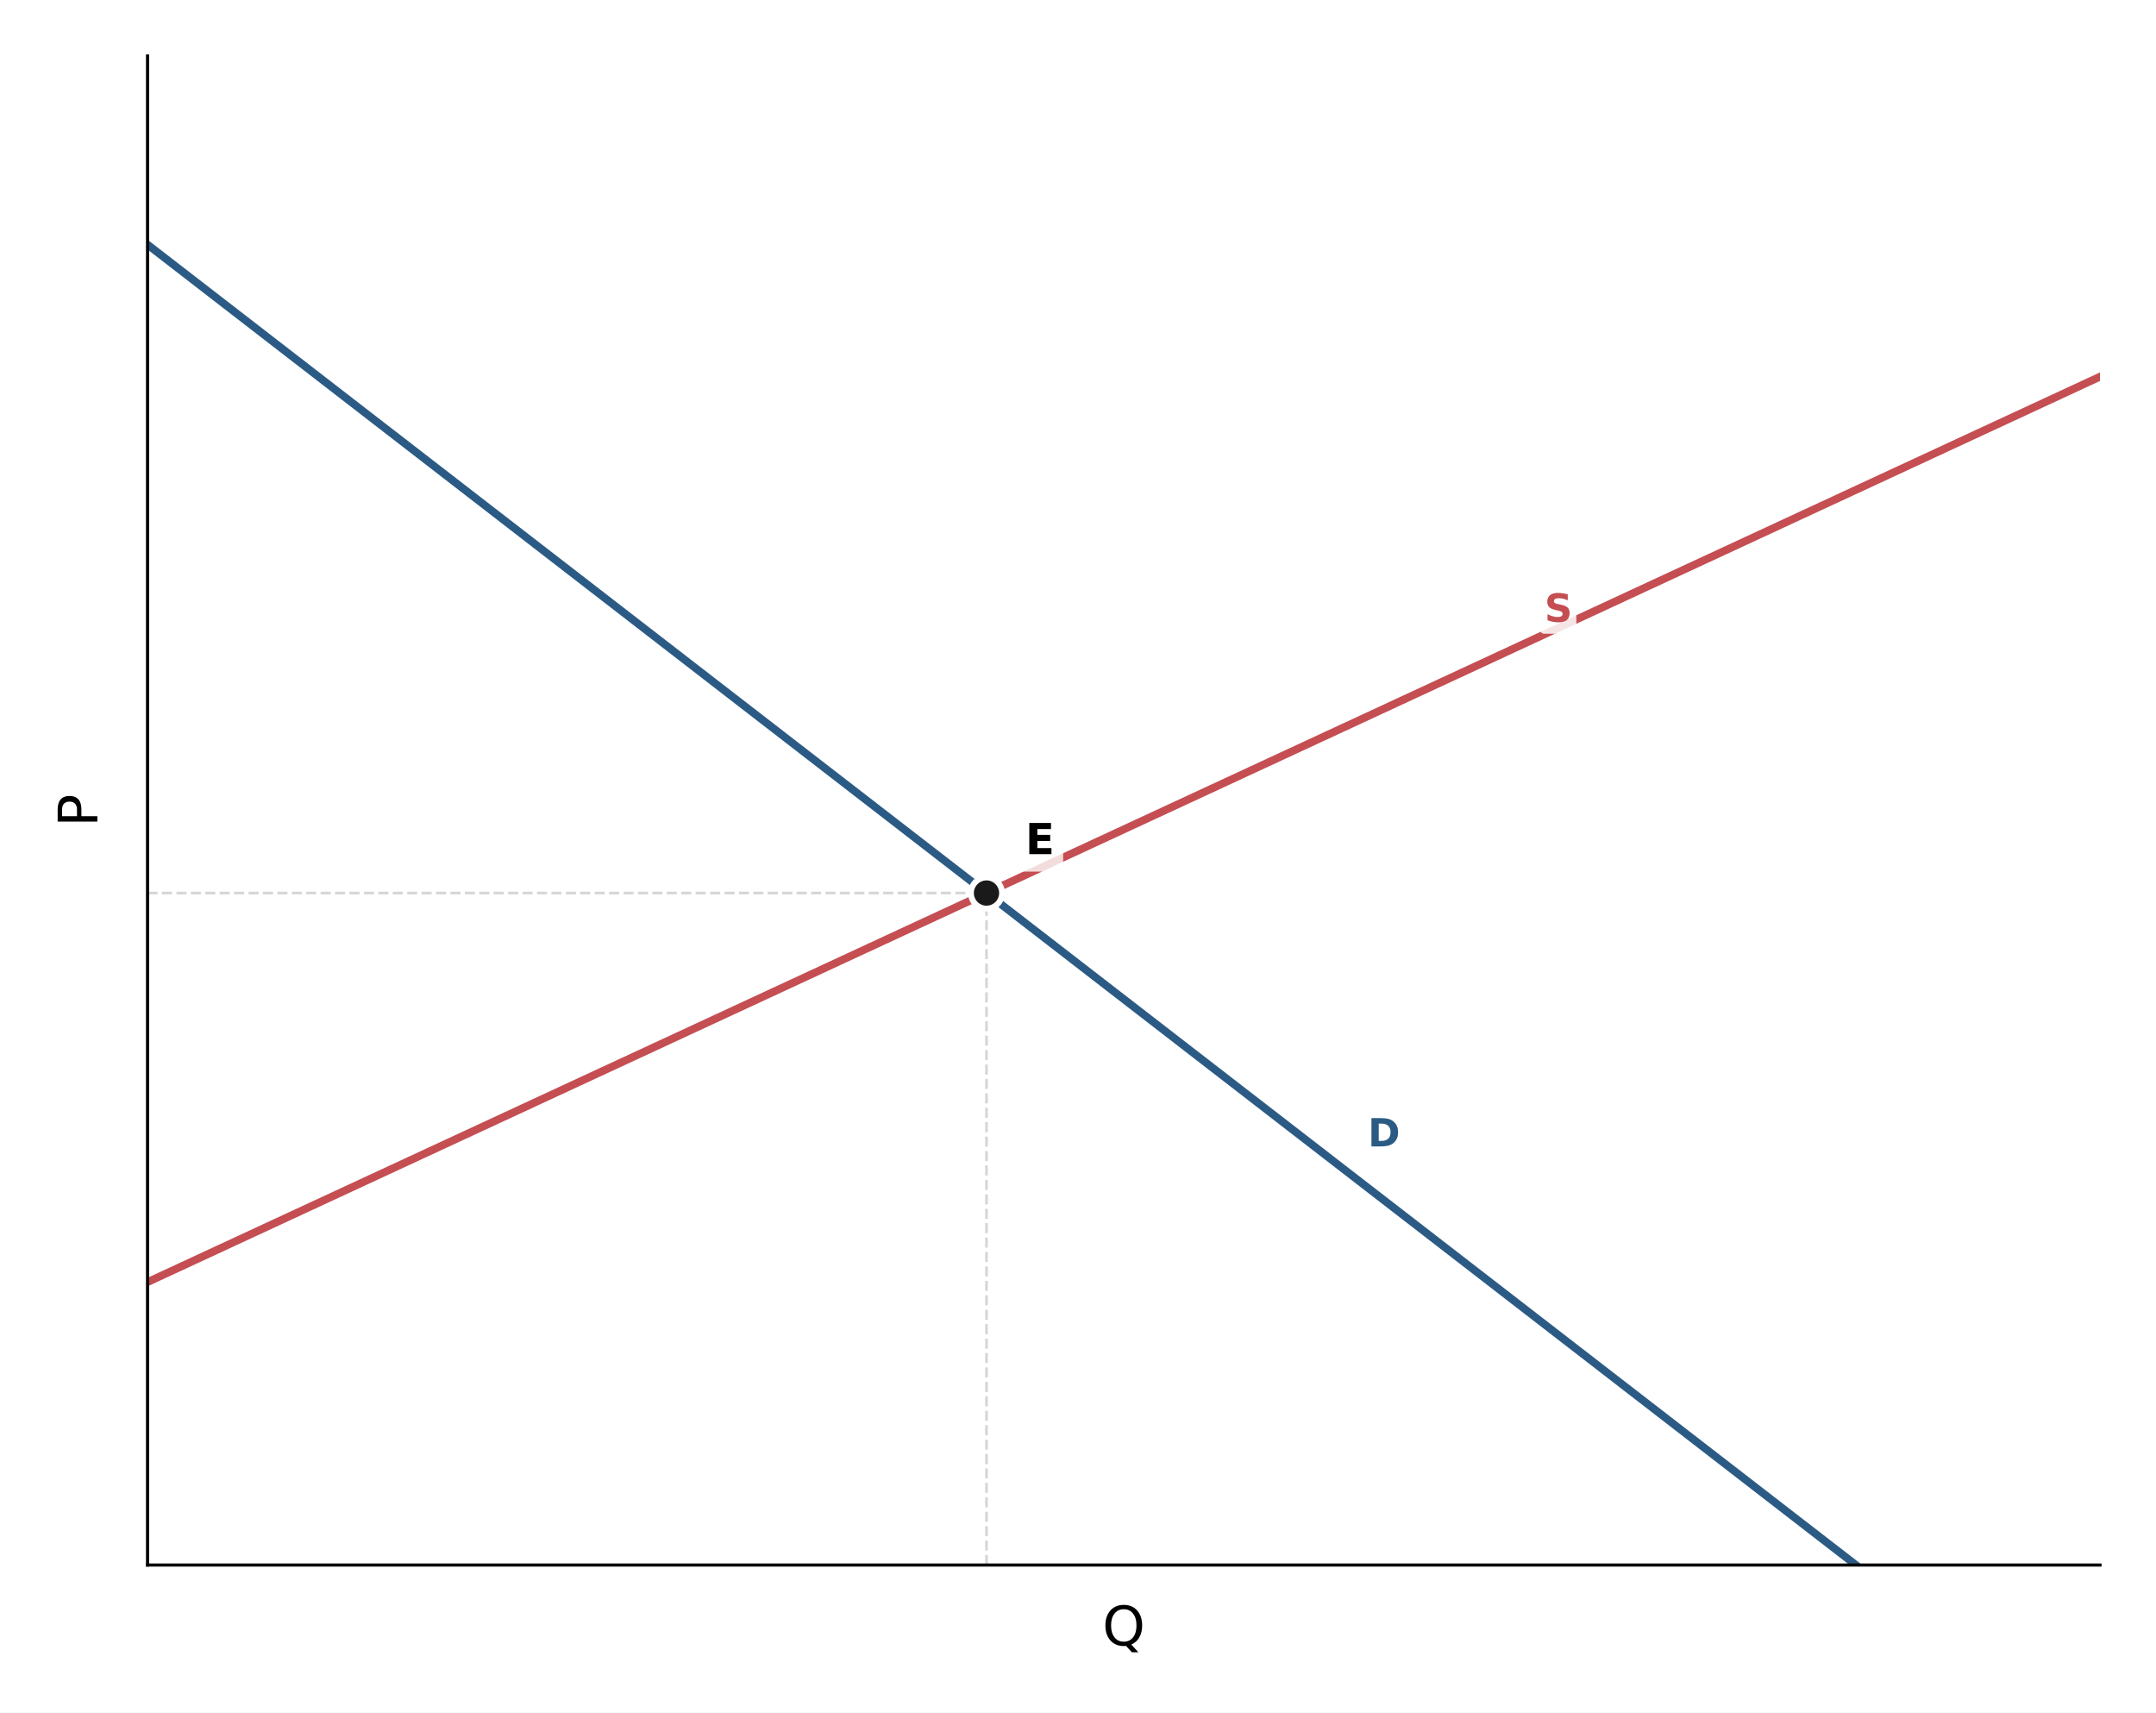
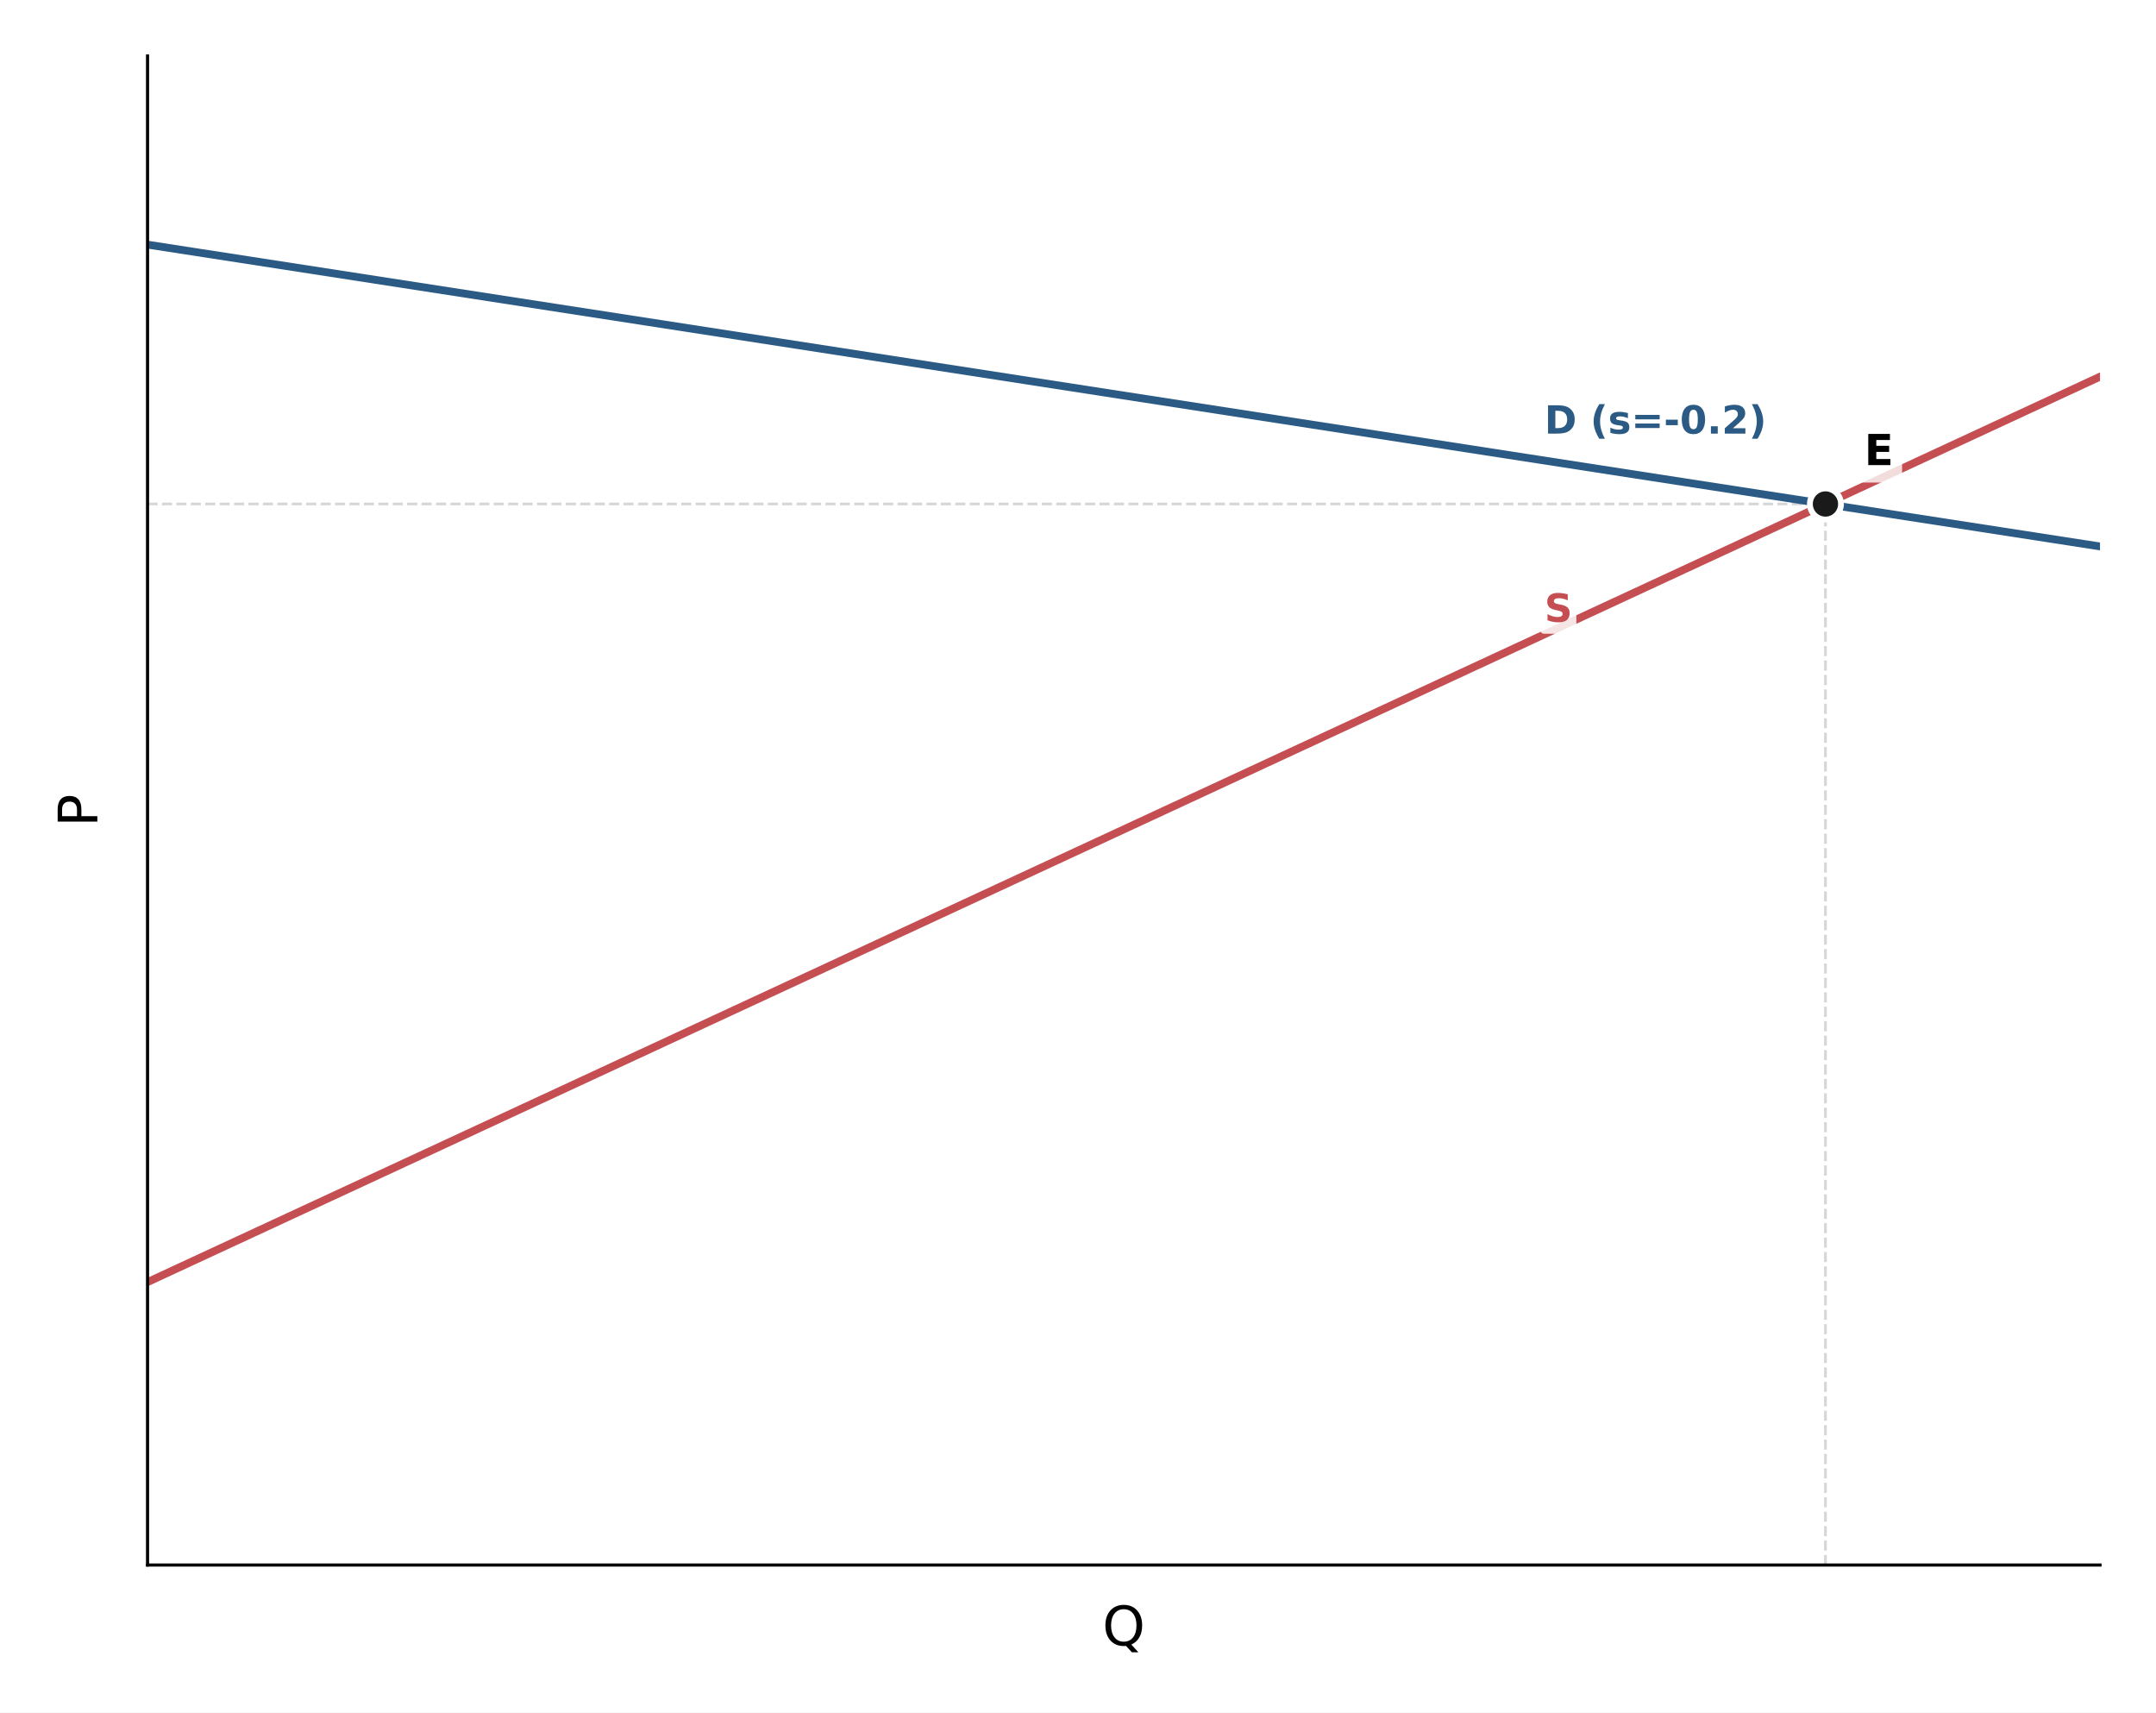
<svg xmlns="http://www.w3.org/2000/svg" xmlns:xlink="http://www.w3.org/1999/xlink" width="554.549pt" height="440.429pt" viewBox="0 0 554.549 440.429" version="1.1">
  <defs>
    <style type="text/css">*{stroke-linejoin: round; stroke-linecap: butt}</style>
  </defs>
  <g id="figure_1">
    <g id="patch_1">
      <path d="M 0 440.429  L 554.549 440.429  L 554.549 0  L 0 0  z " style="fill: #ffffff" />
    </g>
    <g id="axes_1">
      <g id="patch_2">
        <path d="M 37.949 402.48  L 540.149 402.48  L 540.149 14.4  L 37.949 14.4  z " style="fill: #ffffff" />
      </g>
      <g id="line2d_1">
-         <path d="M 253.738 402.48  L 253.738 229.663  " clip-path="url(#p0c377cfbee)" style="fill: none; stroke-dasharray: 2.59,1.12; stroke-dashoffset: 0; stroke: #999999; stroke-opacity: 0.4; stroke-width: 0.7" />
+         <path d="M 469.527 402.48  L 469.527 129.611  " clip-path="url(#p86552450fa)" style="fill: none; stroke-dasharray: 2.59,1.12; stroke-dashoffset: 0; stroke: #999999; stroke-opacity: 0.4; stroke-width: 0.7" />
      </g>
      <g id="line2d_2">
-         <path d="M 37.949 229.663  L 253.738 229.663  " clip-path="url(#p0c377cfbee)" style="fill: none; stroke-dasharray: 2.59,1.12; stroke-dashoffset: 0; stroke: #999999; stroke-opacity: 0.4; stroke-width: 0.7" />
+         <path d="M 37.949 129.611  L 469.527 129.611  " clip-path="url(#p86552450fa)" style="fill: none; stroke-dasharray: 2.59,1.12; stroke-dashoffset: 0; stroke: #999999; stroke-opacity: 0.4; stroke-width: 0.7" />
      </g>
      <g id="matplotlib.axis_1">
        <g id="xtick_1" />
        <g id="xtick_2" />
        <g id="xtick_3" />
        <g id="xtick_4" />
        <g id="xtick_5" />
        <g id="xtick_6" />
        <g id="xtick_7" />
        <g id="xtick_8" />
        <g id="xtick_9" />
        <g id="text_1">
          <g transform="translate(283.5391 423.1178) scale(0.14 -0.14)">
            <defs>
              <path id="DejaVuSans-51" d="M 2522 4238  Q 1834 4238 1429 3725  Q 1025 3213 1025 2328  Q 1025 1447 1429 934  Q 1834 422 2522 422  Q 3209 422 3611 934  Q 4013 1447 4013 2328  Q 4013 3213 3611 3725  Q 3209 4238 2522 4238  z M 3406 84  L 4238 -825  L 3475 -825  L 2784 -78  Q 2681 -84 2626 -87  Q 2572 -91 2522 -91  Q 1538 -91 948 567  Q 359 1225 359 2328  Q 359 3434 948 4092  Q 1538 4750 2522 4750  Q 3503 4750 4090 4092  Q 4678 3434 4678 2328  Q 4678 1516 4351 937  Q 4025 359 3406 84  z " transform="scale(0.015625)" />
            </defs>
            <use xlink:href="#DejaVuSans-51" />
          </g>
        </g>
      </g>
      <g id="matplotlib.axis_2">
        <g id="ytick_1" />
        <g id="ytick_2" />
        <g id="ytick_3" />
        <g id="ytick_4" />
        <g id="ytick_5" />
        <g id="ytick_6" />
        <g id="ytick_7" />
        <g id="ytick_8" />
        <g id="ytick_9" />
        <g id="text_2">
          <g transform="translate(25.03781 212.6608) rotate(-90) scale(0.14 -0.14)">
            <defs>
              <path id="DejaVuSans-50" d="M 1259 4147  L 1259 2394  L 2053 2394  Q 2494 2394 2734 2622  Q 2975 2850 2975 3272  Q 2975 3691 2734 3919  Q 2494 4147 2053 4147  L 1259 4147  z M 628 4666  L 2053 4666  Q 2838 4666 3239 4311  Q 3641 3956 3641 3272  Q 3641 2581 3239 2228  Q 2838 1875 2053 1875  L 1259 1875  L 1259 0  L 628 0  L 628 4666  z " transform="scale(0.015625)" />
            </defs>
            <use xlink:href="#DejaVuSans-50" />
          </g>
        </g>
      </g>
      <g id="line2d_3">
-         <path d="M 37.949 62.91  L 477.059 402.236  L 477.059 402.236  " clip-path="url(#p0c377cfbee)" style="fill: none; stroke: #2b5b84; stroke-width: 2; stroke-linecap: square" />
+         <path d="M 37.949 62.91  L 540.149 140.526  L 540.149 140.526  " clip-path="url(#p86552450fa)" style="fill: none; stroke: #2b5b84; stroke-width: 2; stroke-linecap: square" />
      </g>
      <g id="line2d_4">
-         <path d="M 37.949 329.715  L 540.149 96.867  L 540.149 96.867  " clip-path="url(#p0c377cfbee)" style="fill: none; stroke: #c44e52; stroke-width: 2; stroke-linecap: square" />
+         <path d="M 37.949 329.715  L 540.149 96.867  L 540.149 96.867  " clip-path="url(#p86552450fa)" style="fill: none; stroke: #c44e52; stroke-width: 2; stroke-linecap: square" />
      </g>
      <g id="patch_3">
        <path d="M 37.949 402.48  L 37.949 14.4  " style="fill: none; stroke: #000000; stroke-width: 0.8; stroke-linejoin: miter; stroke-linecap: square" />
      </g>
      <g id="patch_4">
        <path d="M 37.949 402.48  L 540.149 402.48  " style="fill: none; stroke: #000000; stroke-width: 0.8; stroke-linejoin: miter; stroke-linecap: square" />
      </g>
      <g id="text_3">
        <g id="patch_5">
-           <path d="M 351.831 297.908  L 360.132 297.908  Q 361.132 297.908 361.132 296.908  L 361.132 287.23  Q 361.132 286.23 360.132 286.23  L 351.831 286.23  Q 350.831 286.23 350.831 287.23  L 350.831 296.908  Q 350.831 297.908 351.831 297.908  z " style="fill: #ffffff; opacity: 0.85" />
+           <path d="M 397.256 114.594  L 454.375 114.594  Q 455.375 114.594 455.375 113.594  L 455.375 103.916  Q 455.375 102.916 454.375 102.916  L 397.256 102.916  Q 396.256 102.916 396.256 103.916  L 396.256 113.594  Q 396.256 114.594 397.256 114.594  z " style="fill: #ffffff; opacity: 0.85" />
        </g>
-         <g style="fill: #2b5b84" transform="translate(351.8308 294.8284) scale(0.1 -0.1)">
+         <g style="fill: #2b5b84" transform="translate(397.2559 111.5142) scale(0.1 -0.1)">
          <defs>
            <path id="DejaVuSans-Bold-44" d="M 1791 3756  L 1791 909  L 2222 909  Q 2959 909 3348 1275  Q 3738 1641 3738 2338  Q 3738 3031 3350 3393  Q 2963 3756 2222 3756  L 1791 3756  z M 588 4666  L 1856 4666  Q 2919 4666 3439 4514  Q 3959 4363 4331 4000  Q 4659 3684 4818 3271  Q 4978 2859 4978 2338  Q 4978 1809 4818 1395  Q 4659 981 4331 666  Q 3956 303 3431 151  Q 2906 0 1856 0  L 588 0  L 588 4666  z " transform="scale(0.015625)" />
+             <path id="DejaVuSans-Bold-20" transform="scale(0.015625)" />
+             <path id="DejaVuSans-Bold-28" d="M 2413 -844  L 1484 -844  Q 1006 -72 778 623  Q 550 1319 550 2003  Q 550 2688 779 3389  Q 1009 4091 1484 4856  L 2413 4856  Q 2013 4116 1813 3408  Q 1613 2700 1613 2009  Q 1613 1319 1811 609  Q 2009 -100 2413 -844  z " transform="scale(0.015625)" />
+             <path id="DejaVuSans-Bold-73" d="M 3272 3391  L 3272 2541  Q 2913 2691 2578 2766  Q 2244 2841 1947 2841  Q 1628 2841 1473 2761  Q 1319 2681 1319 2516  Q 1319 2381 1436 2309  Q 1553 2238 1856 2203  L 2053 2175  Q 2913 2066 3209 1816  Q 3506 1566 3506 1031  Q 3506 472 3093 190  Q 2681 -91 1863 -91  Q 1516 -91 1145 -36  Q 775 19 384 128  L 384 978  Q 719 816 1070 734  Q 1422 653 1784 653  Q 2113 653 2278 743  Q 2444 834 2444 1013  Q 2444 1163 2330 1236  Q 2216 1309 1875 1350  L 1678 1375  Q 931 1469 631 1722  Q 331 1975 331 2491  Q 331 3047 712 3315  Q 1094 3584 1881 3584  Q 2191 3584 2531 3537  Q 2872 3491 3272 3391  z " transform="scale(0.015625)" />
+             <path id="DejaVuSans-Bold-3d" d="M 678 3084  L 4684 3084  L 4684 2350  L 678 2350  L 678 3084  z M 678 1663  L 4684 1663  L 4684 922  L 678 922  L 678 1663  z " transform="scale(0.015625)" />
+             <path id="DejaVuSans-Bold-2d" d="M 347 2297  L 2309 2297  L 2309 1388  L 347 1388  L 347 2297  z " transform="scale(0.015625)" />
+             <path id="DejaVuSans-Bold-30" d="M 2944 2338  Q 2944 3213 2780 3570  Q 2616 3928 2228 3928  Q 1841 3928 1675 3570  Q 1509 3213 1509 2338  Q 1509 1453 1675 1090  Q 1841 728 2228 728  Q 2613 728 2778 1090  Q 2944 1453 2944 2338  z M 4147 2328  Q 4147 1169 3647 539  Q 3147 -91 2228 -91  Q 1306 -91 806 539  Q 306 1169 306 2328  Q 306 3491 806 4120  Q 1306 4750 2228 4750  Q 3147 4750 3647 4120  Q 4147 3491 4147 2328  z " transform="scale(0.015625)" />
+             <path id="DejaVuSans-Bold-2e" d="M 653 1209  L 1778 1209  L 1778 0  L 653 0  L 653 1209  z " transform="scale(0.015625)" />
+             <path id="DejaVuSans-Bold-32" d="M 1844 884  L 3897 884  L 3897 0  L 506 0  L 506 884  L 2209 2388  Q 2438 2594 2547 2791  Q 2656 2988 2656 3200  Q 2656 3528 2436 3728  Q 2216 3928 1850 3928  Q 1569 3928 1234 3808  Q 900 3688 519 3450  L 519 4475  Q 925 4609 1322 4679  Q 1719 4750 2100 4750  Q 2938 4750 3402 4381  Q 3866 4013 3866 3353  Q 3866 2972 3669 2642  Q 3472 2313 2841 1759  L 1844 884  z " transform="scale(0.015625)" />
+             <path id="DejaVuSans-Bold-29" d="M 513 -844  Q 913 -100 1113 609  Q 1313 1319 1313 2009  Q 1313 2700 1113 3408  Q 913 4116 513 4856  L 1441 4856  Q 1916 4091 2145 3389  Q 2375 2688 2375 2003  Q 2375 1319 2147 623  Q 1919 -72 1441 -844  L 513 -844  z " transform="scale(0.015625)" />
          </defs>
          <use xlink:href="#DejaVuSans-Bold-44" />
+           <use xlink:href="#DejaVuSans-Bold-20" x="83.008" />
+           <use xlink:href="#DejaVuSans-Bold-28" x="117.822" />
+           <use xlink:href="#DejaVuSans-Bold-73" x="163.525" />
+           <use xlink:href="#DejaVuSans-Bold-3d" x="223.047" />
+           <use xlink:href="#DejaVuSans-Bold-2d" x="306.836" />
+           <use xlink:href="#DejaVuSans-Bold-30" x="348.34" />
+           <use xlink:href="#DejaVuSans-Bold-2e" x="417.92" />
+           <use xlink:href="#DejaVuSans-Bold-32" x="455.908" />
+           <use xlink:href="#DejaVuSans-Bold-29" x="525.488" />
        </g>
      </g>
      <g id="text_4">
        <g id="patch_6">
          <path d="M 397.256 162.982  L 404.457 162.982  Q 405.457 162.982 405.457 161.982  L 405.457 152.304  Q 405.457 151.304 404.457 151.304  L 397.256 151.304  Q 396.256 151.304 396.256 152.304  L 396.256 161.982  Q 396.256 162.982 397.256 162.982  z " style="fill: #ffffff; opacity: 0.85" />
        </g>
        <g style="fill: #c44e52" transform="translate(397.2559 159.9023) scale(0.1 -0.1)">
          <defs>
            <path id="DejaVuSans-Bold-53" d="M 3834 4519  L 3834 3531  Q 3450 3703 3084 3790  Q 2719 3878 2394 3878  Q 1963 3878 1756 3759  Q 1550 3641 1550 3391  Q 1550 3203 1689 3098  Q 1828 2994 2194 2919  L 2706 2816  Q 3484 2659 3812 2340  Q 4141 2022 4141 1434  Q 4141 663 3683 286  Q 3225 -91 2284 -91  Q 1841 -91 1394 -6  Q 947 78 500 244  L 500 1259  Q 947 1022 1364 901  Q 1781 781 2169 781  Q 2563 781 2772 912  Q 2981 1044 2981 1288  Q 2981 1506 2839 1625  Q 2697 1744 2272 1838  L 1806 1941  Q 1106 2091 782 2419  Q 459 2747 459 3303  Q 459 4000 909 4375  Q 1359 4750 2203 4750  Q 2588 4750 2994 4692  Q 3400 4634 3834 4519  z " transform="scale(0.015625)" />
          </defs>
          <use xlink:href="#DejaVuSans-Bold-53" />
        </g>
      </g>
      <g id="text_5">
        <g id="patch_7">
-           <path d="M 263.738 224.151  L 271.253 224.151  Q 273.453 224.151 273.453 221.951  L 273.453 211.305  Q 273.453 209.105 271.253 209.105  L 263.738 209.105  Q 261.538 209.105 261.538 211.305  L 261.538 221.951  Q 261.538 224.151 263.738 224.151  z " style="fill: #ffffff; opacity: 0.8" />
+           <path d="M 479.527 124.099  L 487.042 124.099  Q 489.242 124.099 489.242 121.899  L 489.242 111.253  Q 489.242 109.053 487.042 109.053  L 479.527 109.053  Q 477.327 109.053 477.327 111.253  L 477.327 121.899  Q 477.327 124.099 479.527 124.099  z " style="fill: #ffffff; opacity: 0.8" />
        </g>
-         <g transform="translate(263.7384 219.6631) scale(0.11 -0.11)">
+         <g transform="translate(479.5275 119.6112) scale(0.11 -0.11)">
          <defs>
            <path id="DejaVuSans-Bold-45" d="M 588 4666  L 3834 4666  L 3834 3756  L 1791 3756  L 1791 2888  L 3713 2888  L 3713 1978  L 1791 1978  L 1791 909  L 3903 909  L 3903 0  L 588 0  L 588 4666  z " transform="scale(0.015625)" />
          </defs>
          <use xlink:href="#DejaVuSans-Bold-45" />
        </g>
      </g>
      <g id="line2d_5">
        <defs>
-           <path id="mc26d77935c" d="M 0 4  C 1.061 4 2.078 3.579 2.828 2.828  C 3.579 2.078 4 1.061 4 0  C 4 -1.061 3.579 -2.078 2.828 -2.828  C 2.078 -3.579 1.061 -4 0 -4  C -1.061 -4 -2.078 -3.579 -2.828 -2.828  C -3.579 -2.078 -4 -1.061 -4 0  C -4 1.061 -3.579 2.078 -2.828 2.828  C -2.078 3.579 -1.061 4 0 4  z " style="stroke: #ffffff; stroke-width: 1.5" />
+           <path id="m9e3088a2c4" d="M 0 4  C 1.061 4 2.078 3.579 2.828 2.828  C 3.579 2.078 4 1.061 4 0  C 4 -1.061 3.579 -2.078 2.828 -2.828  C 2.078 -3.579 1.061 -4 0 -4  C -1.061 -4 -2.078 -3.579 -2.828 -2.828  C -3.579 -2.078 -4 -1.061 -4 0  C -4 1.061 -3.579 2.078 -2.828 2.828  C -2.078 3.579 -1.061 4 0 4  z " style="stroke: #ffffff; stroke-width: 1.5" />
        </defs>
-         <g clip-path="url(#p0c377cfbee)">
-           <use xlink:href="#mc26d77935c" x="253.738" y="229.663" style="fill: #1a1a1a; stroke: #ffffff; stroke-width: 1.5" />
+         <g clip-path="url(#p86552450fa)">
+           <use xlink:href="#m9e3088a2c4" x="469.527" y="129.611" style="fill: #1a1a1a; stroke: #ffffff; stroke-width: 1.5" />
        </g>
      </g>
    </g>
  </g>
  <defs>
-     <clipPath id="p0c377cfbee">
+     <clipPath id="p86552450fa">
      <rect x="37.949" y="14.4" width="502.2" height="388.08" />
    </clipPath>
  </defs>
</svg>
